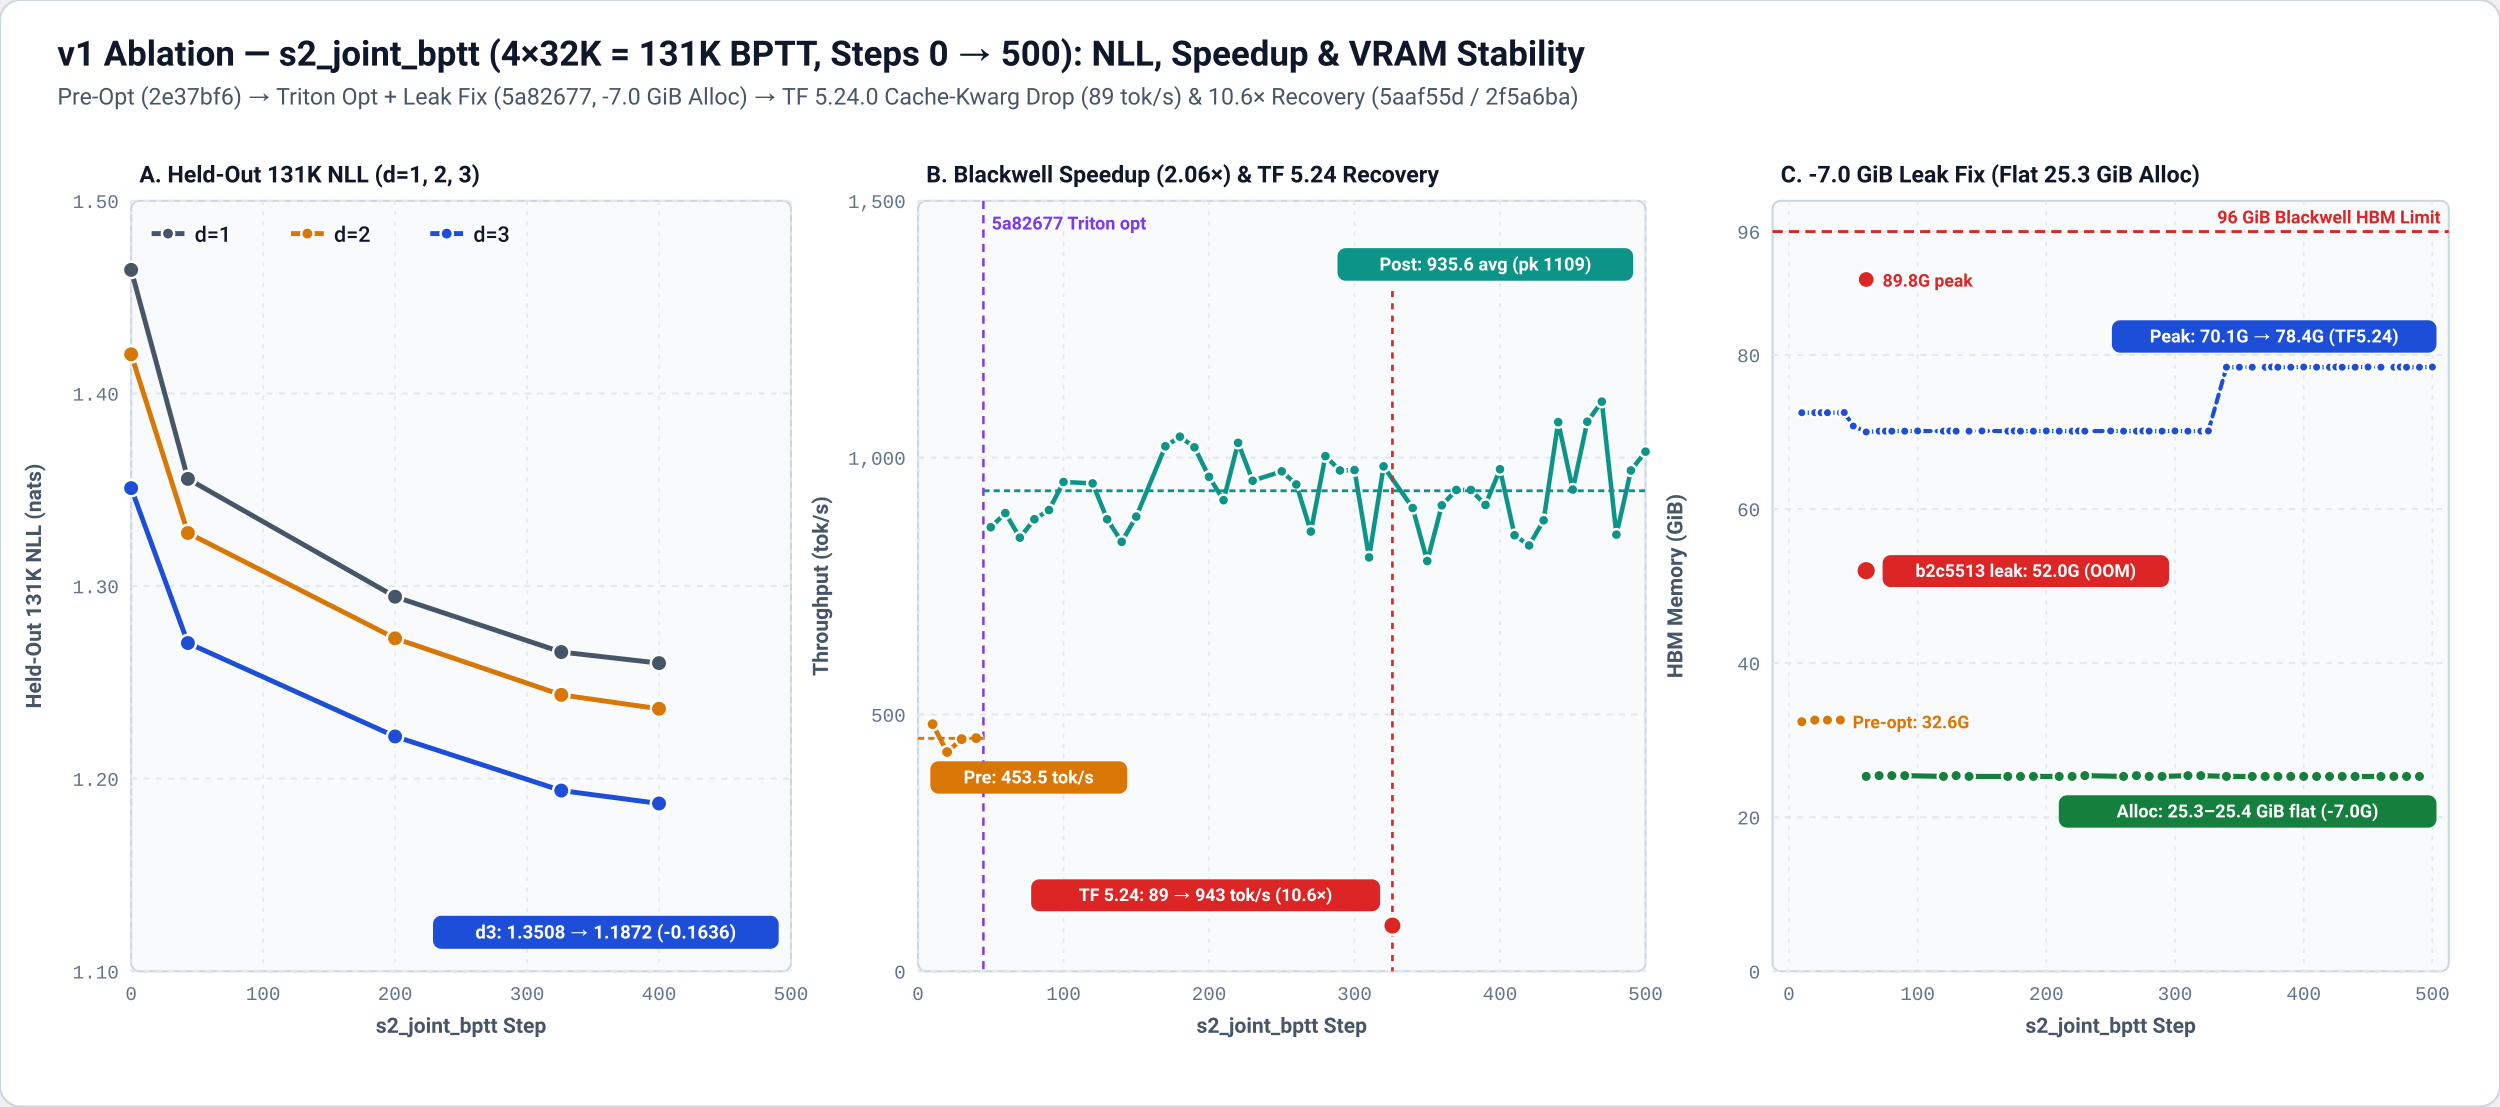
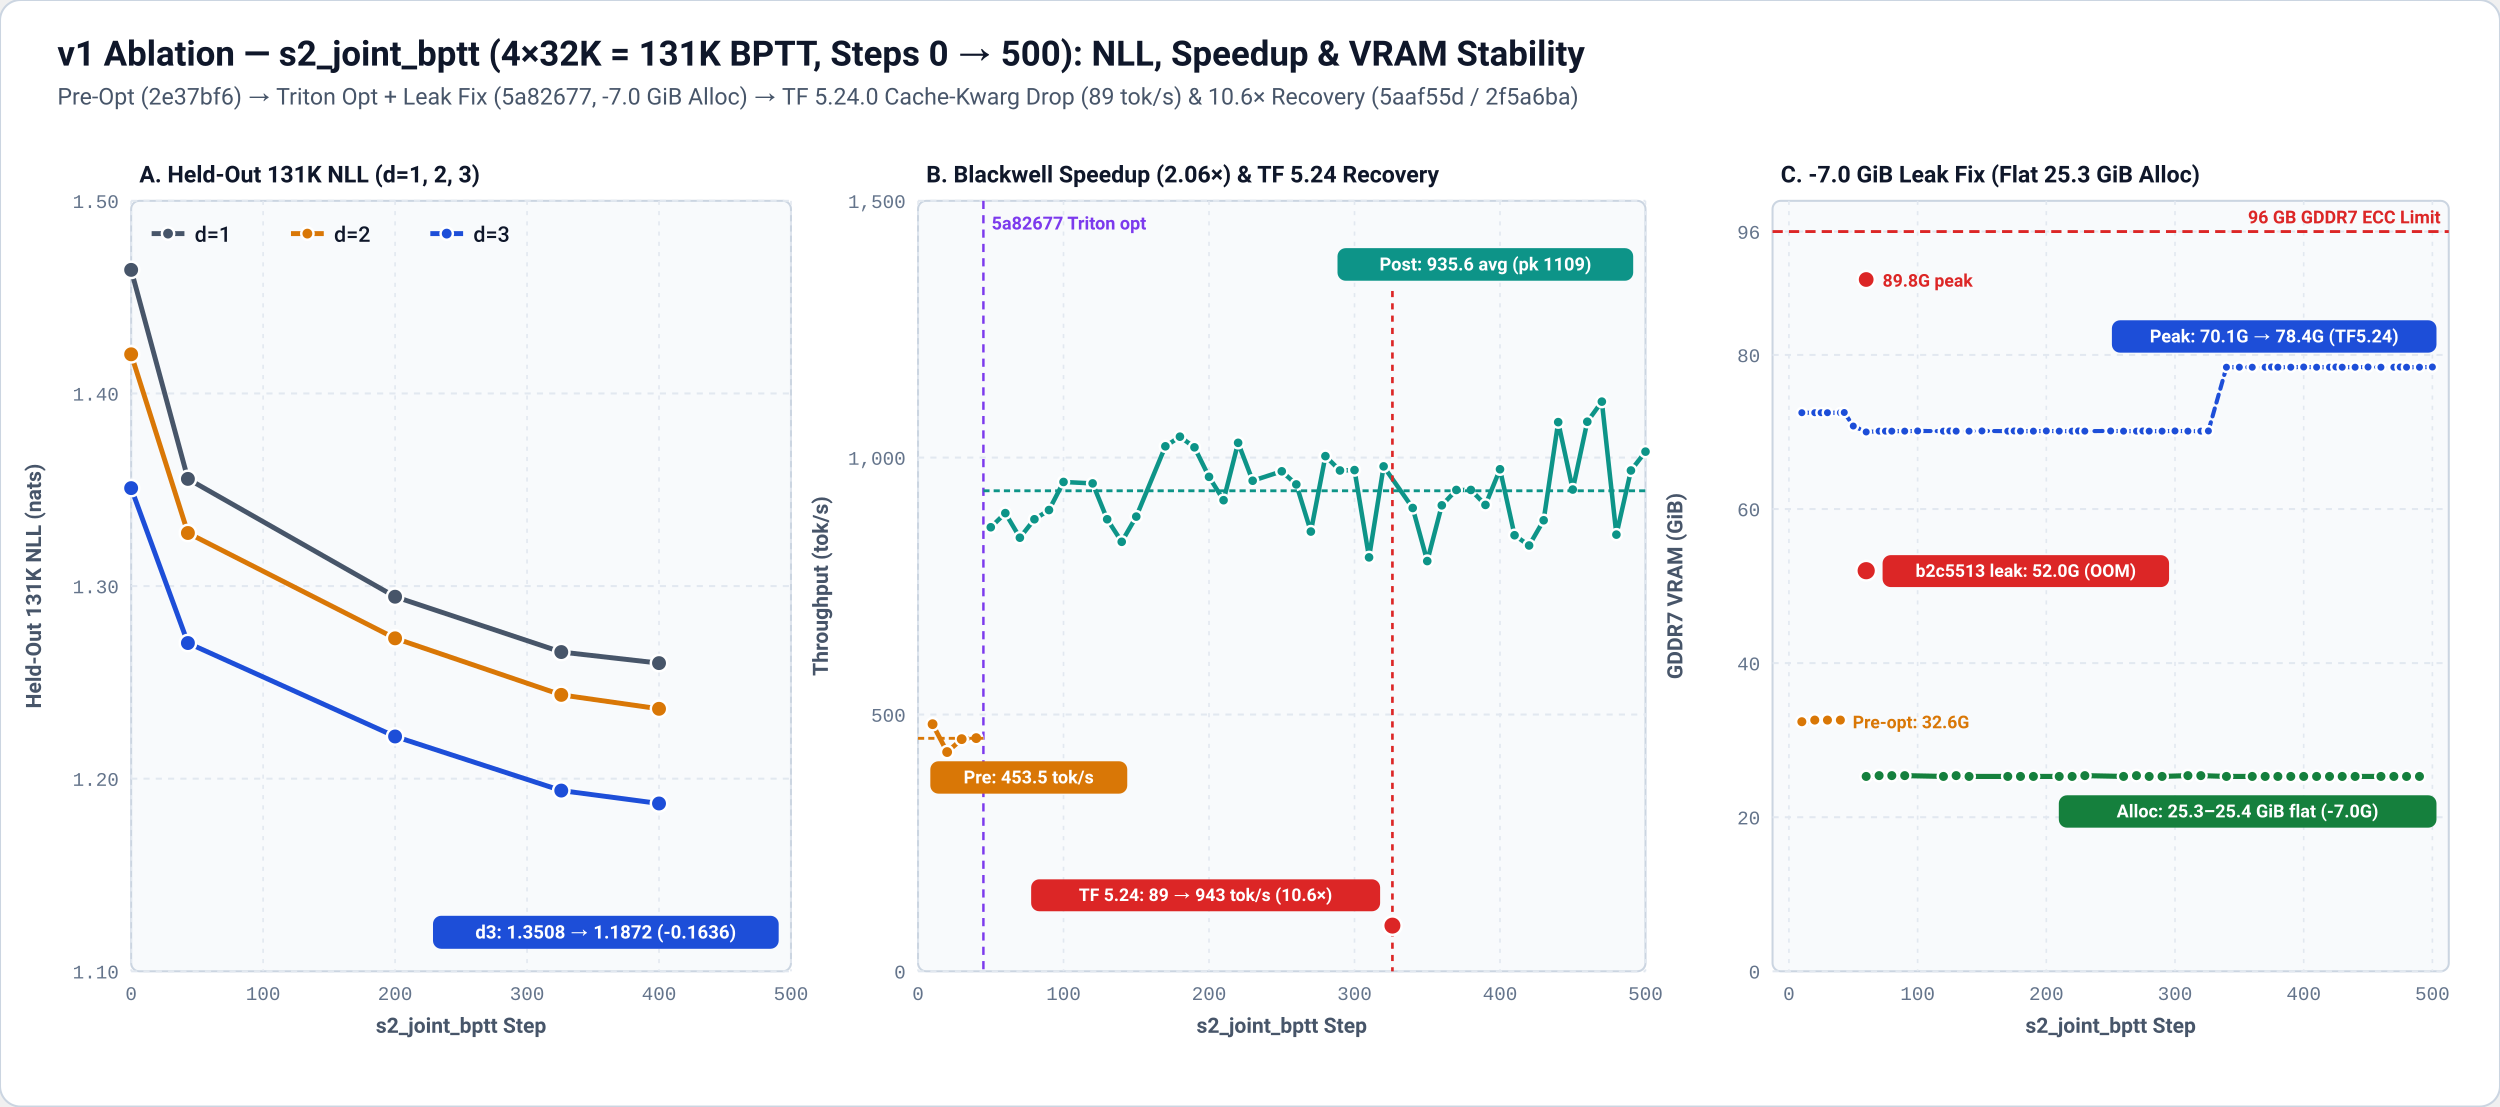
<svg xmlns="http://www.w3.org/2000/svg" width="1220" height="540" viewBox="0 0 1220 540" role="img" aria-label="v1 Ablation — s2_joint_bptt (4×32K = 131K BPTT, Steps 0 → 500): NLL, Speedup &amp; VRAM Stability">
  <defs>
    <style type="text/css">
text { font-family: -apple-system, BlinkMacSystemFont, 'Segoe UI', Roboto, Helvetica, Arial, sans-serif; }
.mono { font-family: 'SFMono-Regular', Menlo, Consolas, 'Liberation Mono', monospace; }
</style>
  </defs>
  <rect x="0" y="0" width="1220" height="540" rx="10" fill="#ffffff" stroke="#cbd5e1" stroke-width="1" />
  <text x="28" y="32" font-size="17" font-weight="700" fill="#0f172a">v1 Ablation — s2_joint_bptt (4×32K = 131K BPTT, Steps 0 → 500): NLL, Speedup &amp; VRAM Stability</text>
  <text x="28" y="51" font-size="11.3" fill="#475569">Pre-Opt (2e37bf6) → Triton Opt + Leak Fix (5a82677, -7.0 GiB Alloc) → TF 5.24.0 Cache-Kwarg Drop (89 tok/s) &amp; 10.6× Recovery (5aaf55d / 2f5a6ba)</text>
  <rect x="64.0" y="98.0" width="322.0" height="376.0" rx="4.0" fill="#f8fafc" stroke="#cbd5e1" stroke-width="1.0" />
  <text x="68.0" y="89.0" font-size="11.3" font-weight="700" fill="#0f172a" text-anchor="start">A. Held-Out 131K NLL (d=1, 2, 3)</text>
  <line x1="64.0" y1="474.0" x2="386.0" y2="474.0" stroke="#e2e8f0" stroke-width="1.0" stroke-dasharray="3,3" />
  <text x="58.0" y="477.5" font-size="9.4" font-weight="400" fill="#64748b" text-anchor="end" class="mono">1.10</text>
  <line x1="64.0" y1="380.0" x2="386.0" y2="380.0" stroke="#e2e8f0" stroke-width="1.0" stroke-dasharray="3,3" />
  <text x="58.0" y="383.5" font-size="9.4" font-weight="400" fill="#64748b" text-anchor="end" class="mono">1.20</text>
  <line x1="64.0" y1="286.0" x2="386.0" y2="286.0" stroke="#e2e8f0" stroke-width="1.0" stroke-dasharray="3,3" />
  <text x="58.0" y="289.5" font-size="9.4" font-weight="400" fill="#64748b" text-anchor="end" class="mono">1.30</text>
  <line x1="64.0" y1="192.0" x2="386.0" y2="192.0" stroke="#e2e8f0" stroke-width="1.0" stroke-dasharray="3,3" />
  <text x="58.0" y="195.5" font-size="9.4" font-weight="400" fill="#64748b" text-anchor="end" class="mono">1.40</text>
  <line x1="64.0" y1="98.0" x2="386.0" y2="98.0" stroke="#e2e8f0" stroke-width="1.0" stroke-dasharray="3,3" />
  <text x="58.0" y="101.5" font-size="9.4" font-weight="400" fill="#64748b" text-anchor="end" class="mono">1.50</text>
  <line x1="64.0" y1="98.0" x2="64.0" y2="474.0" stroke="#e2e8f0" stroke-width="0.8" stroke-dasharray="2,3" />
  <text x="64.0" y="488.0" font-size="9.4" font-weight="400" fill="#64748b" text-anchor="middle" class="mono">0</text>
  <line x1="128.4" y1="98.0" x2="128.4" y2="474.0" stroke="#e2e8f0" stroke-width="0.8" stroke-dasharray="2,3" />
  <text x="128.4" y="488.0" font-size="9.4" font-weight="400" fill="#64748b" text-anchor="middle" class="mono">100</text>
  <line x1="192.8" y1="98.0" x2="192.8" y2="474.0" stroke="#e2e8f0" stroke-width="0.8" stroke-dasharray="2,3" />
  <text x="192.8" y="488.0" font-size="9.4" font-weight="400" fill="#64748b" text-anchor="middle" class="mono">200</text>
  <line x1="257.2" y1="98.0" x2="257.2" y2="474.0" stroke="#e2e8f0" stroke-width="0.8" stroke-dasharray="2,3" />
  <text x="257.2" y="488.0" font-size="9.4" font-weight="400" fill="#64748b" text-anchor="middle" class="mono">300</text>
  <line x1="321.6" y1="98.0" x2="321.6" y2="474.0" stroke="#e2e8f0" stroke-width="0.8" stroke-dasharray="2,3" />
  <text x="321.6" y="488.0" font-size="9.4" font-weight="400" fill="#64748b" text-anchor="middle" class="mono">400</text>
  <line x1="386.0" y1="98.0" x2="386.0" y2="474.0" stroke="#e2e8f0" stroke-width="0.8" stroke-dasharray="2,3" />
  <text x="386.0" y="488.0" font-size="9.4" font-weight="400" fill="#64748b" text-anchor="middle" class="mono">500</text>
  <text x="225.0" y="504.0" font-size="10.3" font-weight="600" fill="#475569" text-anchor="middle">s2_joint_bptt Step</text>
  <text x="20.0" y="286.0" font-size="10.3" font-weight="600" fill="#475569" text-anchor="middle" transform="rotate(-90.0 20.0 286.0)">Held-Out 131K NLL (nats)</text>
  <line x1="74.0" y1="114.0" x2="90.0" y2="114.0" stroke="#475569" stroke-width="2.4" />
  <circle cx="82.0" cy="114.0" r="3.0" fill="#475569" stroke="#ffffff" stroke-width="1.2" />
  <text x="95.0" y="118.0" font-size="10.5" font-weight="500" fill="#0f172a" text-anchor="start">d=1</text>
  <line x1="142.0" y1="114.0" x2="158.0" y2="114.0" stroke="#d97706" stroke-width="2.4" />
  <circle cx="150.0" cy="114.0" r="3.0" fill="#d97706" stroke="#ffffff" stroke-width="1.2" />
  <text x="163.0" y="118.0" font-size="10.5" font-weight="500" fill="#0f172a" text-anchor="start">d=2</text>
  <line x1="210.0" y1="114.0" x2="226.0" y2="114.0" stroke="#1d4ed8" stroke-width="2.4" />
  <circle cx="218.0" cy="114.0" r="3.0" fill="#1d4ed8" stroke="#ffffff" stroke-width="1.2" />
  <text x="231.0" y="118.0" font-size="10.5" font-weight="500" fill="#0f172a" text-anchor="start">d=3</text>
  <polyline fill="none" stroke="#475569" stroke-width="2.4" stroke-linejoin="round" stroke-linecap="round" points="64.0,131.7 91.7,233.7 192.8,291.2 273.9,318.2 321.6,323.6" />
  <circle cx="64.0" cy="131.7" r="4.0" fill="#475569" stroke="#ffffff" stroke-width="1.2" />
  <circle cx="91.7" cy="233.7" r="4.0" fill="#475569" stroke="#ffffff" stroke-width="1.2" />
  <circle cx="192.8" cy="291.2" r="4.0" fill="#475569" stroke="#ffffff" stroke-width="1.2" />
  <circle cx="273.9" cy="318.2" r="4.0" fill="#475569" stroke="#ffffff" stroke-width="1.2" />
  <circle cx="321.6" cy="323.6" r="4.0" fill="#475569" stroke="#ffffff" stroke-width="1.2" />
  <polyline fill="none" stroke="#d97706" stroke-width="2.4" stroke-linejoin="round" stroke-linecap="round" points="64.0,172.9 91.7,260.1 192.8,311.5 273.9,339.1 321.6,345.9" />
  <circle cx="64.0" cy="172.9" r="4.0" fill="#d97706" stroke="#ffffff" stroke-width="1.2" />
  <circle cx="91.7" cy="260.1" r="4.0" fill="#d97706" stroke="#ffffff" stroke-width="1.2" />
  <circle cx="192.8" cy="311.5" r="4.0" fill="#d97706" stroke="#ffffff" stroke-width="1.2" />
  <circle cx="273.9" cy="339.1" r="4.0" fill="#d97706" stroke="#ffffff" stroke-width="1.2" />
  <circle cx="321.6" cy="345.9" r="4.0" fill="#d97706" stroke="#ffffff" stroke-width="1.2" />
  <polyline fill="none" stroke="#1d4ed8" stroke-width="2.4" stroke-linejoin="round" stroke-linecap="round" points="64.0,238.2 91.7,313.8 192.8,359.4 273.9,385.8 321.6,392.1" />
  <circle cx="64.0" cy="238.2" r="4.0" fill="#1d4ed8" stroke="#ffffff" stroke-width="1.2" />
  <circle cx="91.7" cy="313.8" r="4.0" fill="#1d4ed8" stroke="#ffffff" stroke-width="1.2" />
  <circle cx="192.8" cy="359.4" r="4.0" fill="#1d4ed8" stroke="#ffffff" stroke-width="1.2" />
  <circle cx="273.9" cy="385.8" r="4.0" fill="#1d4ed8" stroke="#ffffff" stroke-width="1.2" />
  <circle cx="321.6" cy="392.1" r="4.0" fill="#1d4ed8" stroke="#ffffff" stroke-width="1.2" />
  <rect x="211.3" y="446.9" width="168.7" height="16.1" rx="4.0" fill="#1d4ed8" stroke="none" stroke-width="1.0" />
  <text x="295.6" y="458.0" font-size="9.1" font-weight="600" fill="#ffffff" text-anchor="middle">d3: 1.3508 → 1.1872 (-0.1636)</text>
  <rect x="448.0" y="98.0" width="355.0" height="376.0" rx="4.0" fill="#f8fafc" stroke="#cbd5e1" stroke-width="1.0" />
  <text x="452.0" y="89.0" font-size="11.3" font-weight="700" fill="#0f172a" text-anchor="start">B. Blackwell Speedup (2.06×) &amp; TF 5.24 Recovery</text>
  <line x1="448.0" y1="474.0" x2="803.0" y2="474.0" stroke="#e2e8f0" stroke-width="1.0" stroke-dasharray="3,3" />
  <text x="442.0" y="477.5" font-size="9.4" font-weight="400" fill="#64748b" text-anchor="end" class="mono">0</text>
  <line x1="448.0" y1="348.7" x2="803.0" y2="348.7" stroke="#e2e8f0" stroke-width="1.0" stroke-dasharray="3,3" />
  <text x="442.0" y="352.2" font-size="9.4" font-weight="400" fill="#64748b" text-anchor="end" class="mono">500</text>
  <line x1="448.0" y1="223.3" x2="803.0" y2="223.3" stroke="#e2e8f0" stroke-width="1.0" stroke-dasharray="3,3" />
  <text x="442.0" y="226.8" font-size="9.4" font-weight="400" fill="#64748b" text-anchor="end" class="mono">1,000</text>
  <line x1="448.0" y1="98.0" x2="803.0" y2="98.0" stroke="#e2e8f0" stroke-width="1.0" stroke-dasharray="3,3" />
  <text x="442.0" y="101.5" font-size="9.4" font-weight="400" fill="#64748b" text-anchor="end" class="mono">1,500</text>
  <line x1="448.0" y1="98.0" x2="448.0" y2="474.0" stroke="#e2e8f0" stroke-width="0.8" stroke-dasharray="2,3" />
  <text x="448.0" y="488.0" font-size="9.4" font-weight="400" fill="#64748b" text-anchor="middle" class="mono">0</text>
  <line x1="519.0" y1="98.0" x2="519.0" y2="474.0" stroke="#e2e8f0" stroke-width="0.8" stroke-dasharray="2,3" />
  <text x="519.0" y="488.0" font-size="9.4" font-weight="400" fill="#64748b" text-anchor="middle" class="mono">100</text>
  <line x1="590.0" y1="98.0" x2="590.0" y2="474.0" stroke="#e2e8f0" stroke-width="0.8" stroke-dasharray="2,3" />
  <text x="590.0" y="488.0" font-size="9.4" font-weight="400" fill="#64748b" text-anchor="middle" class="mono">200</text>
  <line x1="661.0" y1="98.0" x2="661.0" y2="474.0" stroke="#e2e8f0" stroke-width="0.8" stroke-dasharray="2,3" />
  <text x="661.0" y="488.0" font-size="9.4" font-weight="400" fill="#64748b" text-anchor="middle" class="mono">300</text>
  <line x1="732.0" y1="98.0" x2="732.0" y2="474.0" stroke="#e2e8f0" stroke-width="0.8" stroke-dasharray="2,3" />
  <text x="732.0" y="488.0" font-size="9.4" font-weight="400" fill="#64748b" text-anchor="middle" class="mono">400</text>
  <line x1="803.0" y1="98.0" x2="803.0" y2="474.0" stroke="#e2e8f0" stroke-width="0.8" stroke-dasharray="2,3" />
  <text x="803.0" y="488.0" font-size="9.4" font-weight="400" fill="#64748b" text-anchor="middle" class="mono">500</text>
  <text x="625.5" y="504.0" font-size="10.3" font-weight="600" fill="#475569" text-anchor="middle">s2_joint_bptt Step</text>
  <text x="404.0" y="286.0" font-size="10.3" font-weight="600" fill="#475569" text-anchor="middle" transform="rotate(-90.0 404.0 286.0)">Throughput (tok/s)</text>
  <line x1="479.9" y1="98.0" x2="479.9" y2="474.0" stroke="#7c3aed" stroke-width="1.2" stroke-dasharray="4,3" />
  <text x="483.9" y="112.0" font-size="8.8" font-weight="600" fill="#7c3aed" text-anchor="start">5a82677 Triton opt</text>
  <polyline fill="none" stroke="#d97706" stroke-width="2.3" stroke-linejoin="round" stroke-linecap="round" points="455.1,353.4 462.2,367.0 469.3,360.7 476.4,360.2" />
  <circle cx="455.1" cy="353.4" r="3.0" fill="#d97706" stroke="#ffffff" stroke-width="1.2" />
  <circle cx="462.2" cy="367.0" r="3.0" fill="#d97706" stroke="#ffffff" stroke-width="1.2" />
  <circle cx="469.3" cy="360.7" r="3.0" fill="#d97706" stroke="#ffffff" stroke-width="1.2" />
  <circle cx="476.4" cy="360.2" r="3.0" fill="#d97706" stroke="#ffffff" stroke-width="1.2" />
  <polyline fill="none" stroke="#0d9488" stroke-width="2.2" stroke-linejoin="round" stroke-linecap="round" points="483.5,257.3 490.6,250.4 497.7,262.4 504.8,253.4 511.9,248.9 519.0,235.2 533.2,235.9 540.3,253.4 547.4,264.4 554.5,252.1 568.7,217.8 575.8,213.1 582.9,218.3 590.0,232.7 597.1,244.1 604.2,216.1 611.3,234.6 625.5,230.0 632.6,236.4 639.7,259.4 646.8,222.6 653.9,229.6 661.0,229.4 668.1,272.0 675.2,227.6 689.4,247.9 696.5,273.8 703.6,246.6 710.7,239.1 717.8,239.1 724.9,246.4 732.0,229.0 739.1,261.2 746.2,266.2 753.3,253.9 760.4,206.0 767.5,238.9 774.6,205.8 781.7,196.0 788.8,260.9 795.9,229.6 803.0,220.4" />
  <circle cx="483.5" cy="257.3" r="2.7" fill="#0d9488" stroke="#ffffff" stroke-width="1.2" />
  <circle cx="490.6" cy="250.4" r="2.7" fill="#0d9488" stroke="#ffffff" stroke-width="1.2" />
  <circle cx="497.7" cy="262.4" r="2.7" fill="#0d9488" stroke="#ffffff" stroke-width="1.2" />
  <circle cx="504.8" cy="253.4" r="2.7" fill="#0d9488" stroke="#ffffff" stroke-width="1.2" />
  <circle cx="511.9" cy="248.9" r="2.7" fill="#0d9488" stroke="#ffffff" stroke-width="1.2" />
  <circle cx="519.0" cy="235.2" r="2.7" fill="#0d9488" stroke="#ffffff" stroke-width="1.2" />
  <circle cx="533.2" cy="235.9" r="2.7" fill="#0d9488" stroke="#ffffff" stroke-width="1.2" />
  <circle cx="540.3" cy="253.4" r="2.7" fill="#0d9488" stroke="#ffffff" stroke-width="1.2" />
  <circle cx="547.4" cy="264.4" r="2.7" fill="#0d9488" stroke="#ffffff" stroke-width="1.2" />
  <circle cx="554.5" cy="252.1" r="2.7" fill="#0d9488" stroke="#ffffff" stroke-width="1.2" />
  <circle cx="568.7" cy="217.8" r="2.7" fill="#0d9488" stroke="#ffffff" stroke-width="1.2" />
  <circle cx="575.8" cy="213.1" r="2.7" fill="#0d9488" stroke="#ffffff" stroke-width="1.2" />
  <circle cx="582.9" cy="218.3" r="2.7" fill="#0d9488" stroke="#ffffff" stroke-width="1.2" />
  <circle cx="590.0" cy="232.7" r="2.7" fill="#0d9488" stroke="#ffffff" stroke-width="1.2" />
  <circle cx="597.1" cy="244.1" r="2.7" fill="#0d9488" stroke="#ffffff" stroke-width="1.2" />
  <circle cx="604.2" cy="216.1" r="2.7" fill="#0d9488" stroke="#ffffff" stroke-width="1.2" />
  <circle cx="611.3" cy="234.6" r="2.7" fill="#0d9488" stroke="#ffffff" stroke-width="1.2" />
  <circle cx="625.5" cy="230.0" r="2.7" fill="#0d9488" stroke="#ffffff" stroke-width="1.2" />
  <circle cx="632.6" cy="236.4" r="2.7" fill="#0d9488" stroke="#ffffff" stroke-width="1.2" />
  <circle cx="639.7" cy="259.4" r="2.7" fill="#0d9488" stroke="#ffffff" stroke-width="1.2" />
  <circle cx="646.8" cy="222.6" r="2.7" fill="#0d9488" stroke="#ffffff" stroke-width="1.2" />
  <circle cx="653.9" cy="229.6" r="2.7" fill="#0d9488" stroke="#ffffff" stroke-width="1.2" />
  <circle cx="661.0" cy="229.4" r="2.7" fill="#0d9488" stroke="#ffffff" stroke-width="1.2" />
  <circle cx="668.1" cy="272.0" r="2.7" fill="#0d9488" stroke="#ffffff" stroke-width="1.2" />
  <circle cx="675.2" cy="227.6" r="2.7" fill="#0d9488" stroke="#ffffff" stroke-width="1.2" />
  <circle cx="689.4" cy="247.9" r="2.7" fill="#0d9488" stroke="#ffffff" stroke-width="1.2" />
  <circle cx="696.5" cy="273.8" r="2.7" fill="#0d9488" stroke="#ffffff" stroke-width="1.2" />
  <circle cx="703.6" cy="246.6" r="2.7" fill="#0d9488" stroke="#ffffff" stroke-width="1.2" />
  <circle cx="710.7" cy="239.1" r="2.7" fill="#0d9488" stroke="#ffffff" stroke-width="1.2" />
  <circle cx="717.8" cy="239.1" r="2.7" fill="#0d9488" stroke="#ffffff" stroke-width="1.2" />
  <circle cx="724.9" cy="246.4" r="2.7" fill="#0d9488" stroke="#ffffff" stroke-width="1.2" />
  <circle cx="732.0" cy="229.0" r="2.7" fill="#0d9488" stroke="#ffffff" stroke-width="1.2" />
  <circle cx="739.1" cy="261.2" r="2.7" fill="#0d9488" stroke="#ffffff" stroke-width="1.2" />
  <circle cx="746.2" cy="266.2" r="2.7" fill="#0d9488" stroke="#ffffff" stroke-width="1.2" />
  <circle cx="753.3" cy="253.9" r="2.7" fill="#0d9488" stroke="#ffffff" stroke-width="1.2" />
  <circle cx="760.4" cy="206.0" r="2.7" fill="#0d9488" stroke="#ffffff" stroke-width="1.2" />
  <circle cx="767.5" cy="238.9" r="2.7" fill="#0d9488" stroke="#ffffff" stroke-width="1.2" />
  <circle cx="774.6" cy="205.8" r="2.7" fill="#0d9488" stroke="#ffffff" stroke-width="1.2" />
  <circle cx="781.7" cy="196.0" r="2.7" fill="#0d9488" stroke="#ffffff" stroke-width="1.2" />
  <circle cx="788.8" cy="260.9" r="2.7" fill="#0d9488" stroke="#ffffff" stroke-width="1.2" />
  <circle cx="795.9" cy="229.6" r="2.7" fill="#0d9488" stroke="#ffffff" stroke-width="1.2" />
  <circle cx="803.0" cy="220.4" r="2.7" fill="#0d9488" stroke="#ffffff" stroke-width="1.2" />
  <line x1="679.5" y1="142.0" x2="679.5" y2="474.0" stroke="#dc2626" stroke-width="1.3" stroke-dasharray="3,3" />
  <circle cx="679.5" cy="451.7" r="4.5" fill="#dc2626" stroke="#ffffff" stroke-width="1.2" />
  <rect x="503.2" y="429.1" width="170.3" height="15.6" rx="4.0" fill="#dc2626" stroke="none" stroke-width="1.0" />
  <text x="588.3" y="439.7" font-size="8.6" font-weight="600" fill="#ffffff" text-anchor="middle">TF 5.24: 89 → 943 tok/s (10.6×)</text>
  <line x1="448.0" y1="360.3" x2="479.9" y2="360.3" stroke="#d97706" stroke-width="1.4" stroke-dasharray="3,2" />
  <rect x="454.0" y="371.5" width="96.1" height="15.8" rx="4.0" fill="#d97706" stroke="none" stroke-width="1.0" />
  <text x="502.0" y="382.3" font-size="8.8" font-weight="600" fill="#ffffff" text-anchor="middle">Pre: 453.5 tok/s</text>
  <line x1="479.9" y1="239.5" x2="803.0" y2="239.5" stroke="#0d9488" stroke-width="1.4" stroke-dasharray="3,2" />
  <rect x="652.7" y="121.1" width="144.3" height="15.9" rx="4.0" fill="#0d9488" stroke="none" stroke-width="1.0" />
  <text x="724.9" y="132.0" font-size="8.9" font-weight="600" fill="#ffffff" text-anchor="middle">Post: 935.6 avg (pk 1109)</text>
  <rect x="865.0" y="98.0" width="330.0" height="376.0" rx="4.0" fill="#f8fafc" stroke="#cbd5e1" stroke-width="1.0" />
  <text x="869.0" y="89.0" font-size="11.3" font-weight="700" fill="#0f172a" text-anchor="start">C. -7.0 GiB Leak Fix (Flat 25.3 GiB Alloc)</text>
  <line x1="865.0" y1="474.0" x2="1195.0" y2="474.0" stroke="#e2e8f0" stroke-width="1.0" stroke-dasharray="3,3" />
  <text x="859.0" y="477.5" font-size="9.4" font-weight="400" fill="#64748b" text-anchor="end" class="mono">0</text>
  <line x1="865.0" y1="398.8" x2="1195.0" y2="398.8" stroke="#e2e8f0" stroke-width="1.0" stroke-dasharray="3,3" />
  <text x="859.0" y="402.3" font-size="9.4" font-weight="400" fill="#64748b" text-anchor="end" class="mono">20</text>
  <line x1="865.0" y1="323.6" x2="1195.0" y2="323.6" stroke="#e2e8f0" stroke-width="1.0" stroke-dasharray="3,3" />
  <text x="859.0" y="327.1" font-size="9.4" font-weight="400" fill="#64748b" text-anchor="end" class="mono">40</text>
  <line x1="865.0" y1="248.4" x2="1195.0" y2="248.4" stroke="#e2e8f0" stroke-width="1.0" stroke-dasharray="3,3" />
  <text x="859.0" y="251.9" font-size="9.4" font-weight="400" fill="#64748b" text-anchor="end" class="mono">60</text>
  <line x1="865.0" y1="173.2" x2="1195.0" y2="173.2" stroke="#e2e8f0" stroke-width="1.0" stroke-dasharray="3,3" />
  <text x="859.0" y="176.7" font-size="9.4" font-weight="400" fill="#64748b" text-anchor="end" class="mono">80</text>
  <line x1="865.0" y1="113.0" x2="1195.0" y2="113.0" stroke="#e2e8f0" stroke-width="1.0" stroke-dasharray="3,3" />
  <text x="859.0" y="116.5" font-size="9.4" font-weight="400" fill="#64748b" text-anchor="end" class="mono">96</text>
  <line x1="873.0" y1="98.0" x2="873.0" y2="474.0" stroke="#e2e8f0" stroke-width="0.8" stroke-dasharray="2,3" />
  <text x="873.0" y="488.0" font-size="9.4" font-weight="400" fill="#64748b" text-anchor="middle" class="mono">0</text>
  <line x1="935.8" y1="98.0" x2="935.8" y2="474.0" stroke="#e2e8f0" stroke-width="0.8" stroke-dasharray="2,3" />
  <text x="935.8" y="488.0" font-size="9.4" font-weight="400" fill="#64748b" text-anchor="middle" class="mono">100</text>
  <line x1="998.6" y1="98.0" x2="998.6" y2="474.0" stroke="#e2e8f0" stroke-width="0.8" stroke-dasharray="2,3" />
  <text x="998.6" y="488.0" font-size="9.4" font-weight="400" fill="#64748b" text-anchor="middle" class="mono">200</text>
  <line x1="1061.4" y1="98.0" x2="1061.4" y2="474.0" stroke="#e2e8f0" stroke-width="0.8" stroke-dasharray="2,3" />
  <text x="1061.4" y="488.0" font-size="9.4" font-weight="400" fill="#64748b" text-anchor="middle" class="mono">300</text>
  <line x1="1124.2" y1="98.0" x2="1124.2" y2="474.0" stroke="#e2e8f0" stroke-width="0.8" stroke-dasharray="2,3" />
  <text x="1124.2" y="488.0" font-size="9.4" font-weight="400" fill="#64748b" text-anchor="middle" class="mono">400</text>
  <line x1="1187.0" y1="98.0" x2="1187.0" y2="474.0" stroke="#e2e8f0" stroke-width="0.8" stroke-dasharray="2,3" />
  <text x="1187.0" y="488.0" font-size="9.4" font-weight="400" fill="#64748b" text-anchor="middle" class="mono">500</text>
  <text x="1030.0" y="504.0" font-size="10.3" font-weight="600" fill="#475569" text-anchor="middle">s2_joint_bptt Step</text>
-   <text x="821.0" y="286.0" font-size="10.3" font-weight="600" fill="#475569" text-anchor="middle" transform="rotate(-90.0 821.0 286.0)">HBM Memory (GiB)</text>
+   <text x="821.0" y="286.0" font-size="10.3" font-weight="600" fill="#475569" text-anchor="middle" transform="rotate(-90.0 821.0 286.0)">GDDR7 VRAM (GiB)</text>
  <line x1="865.0" y1="113.0" x2="1195.0" y2="113.0" stroke="#dc2626" stroke-width="1.4" stroke-dasharray="5,3" />
-   <text x="1191.0" y="109.0" font-size="8.7" font-weight="600" fill="#dc2626" text-anchor="end">96 GiB Blackwell HBM Limit</text>
+   <text x="1191.0" y="109.0" font-size="8.7" font-weight="600" fill="#dc2626" text-anchor="end">96 GB GDDR7 ECC Limit</text>
  <polyline fill="none" stroke="#1d4ed8" stroke-width="2.0" stroke-linejoin="round" stroke-linecap="round" stroke-dasharray="4,3" points="879.3,201.4 885.6,201.4 888.7,201.4 891.8,201.4 898.1,201.4 900.0,201.3 904.4,207.9 910.7,210.8 917.0,210.4 920.1,210.4 923.2,210.4 929.5,210.4 935.8,210.3 948.4,210.4 951.5,210.3 954.6,210.4 960.9,210.4 967.2,210.3 979.8,210.4 982.9,210.3 986.0,210.4 992.3,210.4 998.6,210.3 1004.9,210.4 1011.2,210.4 1014.3,210.3 1017.4,210.4 1030.0,210.3 1036.3,210.4 1042.6,210.4 1045.7,210.3 1048.8,210.4 1055.1,210.4 1061.4,210.3 1067.7,210.4 1074.0,210.4 1077.1,210.3 1077.7,210.3 1086.5,179.2 1092.8,179.2 1099.1,179.2 1105.4,179.2 1108.5,179.1 1111.6,179.2 1117.9,179.2 1124.2,179.1 1130.5,179.2 1136.8,179.2 1139.9,179.1 1143.0,179.2 1149.3,179.2 1155.6,179.1 1161.9,179.2 1168.2,179.2 1171.3,179.1 1174.4,179.2 1180.7,179.2 1187.0,179.1" />
  <circle cx="879.3" cy="201.4" r="2.3" fill="#1d4ed8" stroke="#ffffff" stroke-width="1.2" />
  <circle cx="885.6" cy="201.4" r="2.3" fill="#1d4ed8" stroke="#ffffff" stroke-width="1.2" />
  <circle cx="888.7" cy="201.4" r="2.3" fill="#1d4ed8" stroke="#ffffff" stroke-width="1.2" />
  <circle cx="891.8" cy="201.4" r="2.3" fill="#1d4ed8" stroke="#ffffff" stroke-width="1.2" />
  <circle cx="898.1" cy="201.4" r="2.3" fill="#1d4ed8" stroke="#ffffff" stroke-width="1.2" />
  <circle cx="900.0" cy="201.3" r="2.3" fill="#1d4ed8" stroke="#ffffff" stroke-width="1.2" />
  <circle cx="904.4" cy="207.9" r="2.3" fill="#1d4ed8" stroke="#ffffff" stroke-width="1.2" />
  <circle cx="910.7" cy="210.8" r="2.3" fill="#1d4ed8" stroke="#ffffff" stroke-width="1.2" />
  <circle cx="917.0" cy="210.4" r="2.3" fill="#1d4ed8" stroke="#ffffff" stroke-width="1.2" />
  <circle cx="920.1" cy="210.4" r="2.3" fill="#1d4ed8" stroke="#ffffff" stroke-width="1.2" />
  <circle cx="923.2" cy="210.4" r="2.3" fill="#1d4ed8" stroke="#ffffff" stroke-width="1.2" />
  <circle cx="929.5" cy="210.4" r="2.3" fill="#1d4ed8" stroke="#ffffff" stroke-width="1.2" />
  <circle cx="935.8" cy="210.3" r="2.3" fill="#1d4ed8" stroke="#ffffff" stroke-width="1.2" />
  <circle cx="948.4" cy="210.4" r="2.3" fill="#1d4ed8" stroke="#ffffff" stroke-width="1.2" />
  <circle cx="951.5" cy="210.3" r="2.3" fill="#1d4ed8" stroke="#ffffff" stroke-width="1.2" />
  <circle cx="954.6" cy="210.4" r="2.3" fill="#1d4ed8" stroke="#ffffff" stroke-width="1.2" />
  <circle cx="960.9" cy="210.4" r="2.3" fill="#1d4ed8" stroke="#ffffff" stroke-width="1.2" />
  <circle cx="967.2" cy="210.3" r="2.3" fill="#1d4ed8" stroke="#ffffff" stroke-width="1.2" />
  <circle cx="979.8" cy="210.4" r="2.3" fill="#1d4ed8" stroke="#ffffff" stroke-width="1.2" />
  <circle cx="982.9" cy="210.3" r="2.3" fill="#1d4ed8" stroke="#ffffff" stroke-width="1.2" />
  <circle cx="986.0" cy="210.4" r="2.3" fill="#1d4ed8" stroke="#ffffff" stroke-width="1.2" />
  <circle cx="992.3" cy="210.4" r="2.3" fill="#1d4ed8" stroke="#ffffff" stroke-width="1.2" />
  <circle cx="998.6" cy="210.3" r="2.3" fill="#1d4ed8" stroke="#ffffff" stroke-width="1.2" />
  <circle cx="1004.9" cy="210.4" r="2.3" fill="#1d4ed8" stroke="#ffffff" stroke-width="1.2" />
  <circle cx="1011.2" cy="210.4" r="2.3" fill="#1d4ed8" stroke="#ffffff" stroke-width="1.2" />
  <circle cx="1014.3" cy="210.3" r="2.3" fill="#1d4ed8" stroke="#ffffff" stroke-width="1.2" />
  <circle cx="1017.4" cy="210.4" r="2.3" fill="#1d4ed8" stroke="#ffffff" stroke-width="1.2" />
  <circle cx="1030.0" cy="210.3" r="2.3" fill="#1d4ed8" stroke="#ffffff" stroke-width="1.2" />
  <circle cx="1036.3" cy="210.4" r="2.3" fill="#1d4ed8" stroke="#ffffff" stroke-width="1.2" />
  <circle cx="1042.6" cy="210.4" r="2.3" fill="#1d4ed8" stroke="#ffffff" stroke-width="1.2" />
  <circle cx="1045.7" cy="210.3" r="2.3" fill="#1d4ed8" stroke="#ffffff" stroke-width="1.2" />
  <circle cx="1048.8" cy="210.4" r="2.3" fill="#1d4ed8" stroke="#ffffff" stroke-width="1.2" />
  <circle cx="1055.1" cy="210.4" r="2.3" fill="#1d4ed8" stroke="#ffffff" stroke-width="1.2" />
  <circle cx="1061.4" cy="210.3" r="2.3" fill="#1d4ed8" stroke="#ffffff" stroke-width="1.2" />
  <circle cx="1067.7" cy="210.4" r="2.3" fill="#1d4ed8" stroke="#ffffff" stroke-width="1.2" />
  <circle cx="1074.0" cy="210.4" r="2.3" fill="#1d4ed8" stroke="#ffffff" stroke-width="1.2" />
  <circle cx="1077.1" cy="210.3" r="2.3" fill="#1d4ed8" stroke="#ffffff" stroke-width="1.2" />
  <circle cx="1077.7" cy="210.3" r="2.3" fill="#1d4ed8" stroke="#ffffff" stroke-width="1.2" />
  <circle cx="1086.5" cy="179.2" r="2.3" fill="#1d4ed8" stroke="#ffffff" stroke-width="1.2" />
  <circle cx="1092.8" cy="179.2" r="2.3" fill="#1d4ed8" stroke="#ffffff" stroke-width="1.2" />
  <circle cx="1099.1" cy="179.2" r="2.3" fill="#1d4ed8" stroke="#ffffff" stroke-width="1.2" />
  <circle cx="1105.4" cy="179.2" r="2.3" fill="#1d4ed8" stroke="#ffffff" stroke-width="1.2" />
  <circle cx="1108.5" cy="179.1" r="2.3" fill="#1d4ed8" stroke="#ffffff" stroke-width="1.2" />
  <circle cx="1111.6" cy="179.2" r="2.3" fill="#1d4ed8" stroke="#ffffff" stroke-width="1.2" />
  <circle cx="1117.9" cy="179.2" r="2.3" fill="#1d4ed8" stroke="#ffffff" stroke-width="1.2" />
  <circle cx="1124.2" cy="179.1" r="2.3" fill="#1d4ed8" stroke="#ffffff" stroke-width="1.2" />
  <circle cx="1130.5" cy="179.2" r="2.3" fill="#1d4ed8" stroke="#ffffff" stroke-width="1.2" />
  <circle cx="1136.8" cy="179.2" r="2.3" fill="#1d4ed8" stroke="#ffffff" stroke-width="1.2" />
  <circle cx="1139.9" cy="179.1" r="2.3" fill="#1d4ed8" stroke="#ffffff" stroke-width="1.2" />
  <circle cx="1143.0" cy="179.2" r="2.3" fill="#1d4ed8" stroke="#ffffff" stroke-width="1.2" />
  <circle cx="1149.3" cy="179.2" r="2.3" fill="#1d4ed8" stroke="#ffffff" stroke-width="1.2" />
  <circle cx="1155.6" cy="179.1" r="2.3" fill="#1d4ed8" stroke="#ffffff" stroke-width="1.2" />
  <circle cx="1161.9" cy="179.2" r="2.3" fill="#1d4ed8" stroke="#ffffff" stroke-width="1.2" />
  <circle cx="1168.2" cy="179.2" r="2.3" fill="#1d4ed8" stroke="#ffffff" stroke-width="1.2" />
  <circle cx="1171.3" cy="179.1" r="2.3" fill="#1d4ed8" stroke="#ffffff" stroke-width="1.2" />
  <circle cx="1174.4" cy="179.2" r="2.3" fill="#1d4ed8" stroke="#ffffff" stroke-width="1.2" />
  <circle cx="1180.7" cy="179.2" r="2.3" fill="#1d4ed8" stroke="#ffffff" stroke-width="1.2" />
  <circle cx="1187.0" cy="179.1" r="2.3" fill="#1d4ed8" stroke="#ffffff" stroke-width="1.2" />
  <polyline fill="none" stroke="#d97706" stroke-width="2.4" stroke-linejoin="round" stroke-linecap="round" points="879.3,352.2 885.6,351.4 891.8,351.4 898.1,351.4" />
  <circle cx="879.3" cy="352.2" r="2.8" fill="#d97706" stroke="#ffffff" stroke-width="1.2" />
  <circle cx="885.6" cy="351.4" r="2.8" fill="#d97706" stroke="#ffffff" stroke-width="1.2" />
  <circle cx="891.8" cy="351.4" r="2.8" fill="#d97706" stroke="#ffffff" stroke-width="1.2" />
  <circle cx="898.1" cy="351.4" r="2.8" fill="#d97706" stroke="#ffffff" stroke-width="1.2" />
  <text x="904.1" y="355.4" font-size="8.6" font-weight="600" fill="#d97706" text-anchor="start">Pre-opt: 32.6G</text>
  <polyline fill="none" stroke="#15803d" stroke-width="2.5" stroke-linejoin="round" stroke-linecap="round" points="910.7,378.9 917.0,378.5 923.2,378.5 929.5,378.5 948.4,378.9 954.6,378.5 960.9,378.9 979.8,378.9 986.0,378.9 992.3,378.9 1004.9,378.9 1011.2,378.9 1017.4,378.5 1036.3,378.9 1042.6,378.5 1048.8,378.9 1055.1,378.9 1067.7,378.5 1074.0,378.5 1086.5,378.9 1099.1,378.9 1105.4,378.9 1111.6,378.9 1117.9,378.9 1124.2,378.9 1130.5,378.9 1136.8,378.9 1143.0,378.9 1149.3,378.9 1161.9,378.9 1168.2,378.9 1174.4,378.9 1180.7,378.9" />
  <circle cx="910.7" cy="378.9" r="2.8" fill="#15803d" stroke="#ffffff" stroke-width="1.2" />
  <circle cx="917.0" cy="378.5" r="2.8" fill="#15803d" stroke="#ffffff" stroke-width="1.2" />
  <circle cx="923.2" cy="378.5" r="2.8" fill="#15803d" stroke="#ffffff" stroke-width="1.2" />
  <circle cx="929.5" cy="378.5" r="2.8" fill="#15803d" stroke="#ffffff" stroke-width="1.2" />
  <circle cx="948.4" cy="378.9" r="2.8" fill="#15803d" stroke="#ffffff" stroke-width="1.2" />
  <circle cx="954.6" cy="378.5" r="2.8" fill="#15803d" stroke="#ffffff" stroke-width="1.2" />
  <circle cx="960.9" cy="378.9" r="2.8" fill="#15803d" stroke="#ffffff" stroke-width="1.2" />
  <circle cx="979.8" cy="378.9" r="2.8" fill="#15803d" stroke="#ffffff" stroke-width="1.2" />
  <circle cx="986.0" cy="378.9" r="2.8" fill="#15803d" stroke="#ffffff" stroke-width="1.2" />
  <circle cx="992.3" cy="378.9" r="2.8" fill="#15803d" stroke="#ffffff" stroke-width="1.2" />
  <circle cx="1004.9" cy="378.9" r="2.8" fill="#15803d" stroke="#ffffff" stroke-width="1.2" />
  <circle cx="1011.2" cy="378.9" r="2.8" fill="#15803d" stroke="#ffffff" stroke-width="1.2" />
  <circle cx="1017.4" cy="378.5" r="2.8" fill="#15803d" stroke="#ffffff" stroke-width="1.2" />
  <circle cx="1036.3" cy="378.9" r="2.8" fill="#15803d" stroke="#ffffff" stroke-width="1.2" />
  <circle cx="1042.6" cy="378.5" r="2.8" fill="#15803d" stroke="#ffffff" stroke-width="1.2" />
  <circle cx="1048.8" cy="378.9" r="2.8" fill="#15803d" stroke="#ffffff" stroke-width="1.2" />
  <circle cx="1055.1" cy="378.9" r="2.8" fill="#15803d" stroke="#ffffff" stroke-width="1.2" />
  <circle cx="1067.7" cy="378.5" r="2.8" fill="#15803d" stroke="#ffffff" stroke-width="1.2" />
  <circle cx="1074.0" cy="378.5" r="2.8" fill="#15803d" stroke="#ffffff" stroke-width="1.2" />
  <circle cx="1086.5" cy="378.9" r="2.8" fill="#15803d" stroke="#ffffff" stroke-width="1.2" />
  <circle cx="1099.1" cy="378.9" r="2.8" fill="#15803d" stroke="#ffffff" stroke-width="1.2" />
  <circle cx="1105.4" cy="378.9" r="2.8" fill="#15803d" stroke="#ffffff" stroke-width="1.2" />
  <circle cx="1111.6" cy="378.9" r="2.8" fill="#15803d" stroke="#ffffff" stroke-width="1.2" />
  <circle cx="1117.9" cy="378.9" r="2.8" fill="#15803d" stroke="#ffffff" stroke-width="1.2" />
  <circle cx="1124.2" cy="378.9" r="2.8" fill="#15803d" stroke="#ffffff" stroke-width="1.2" />
  <circle cx="1130.5" cy="378.9" r="2.8" fill="#15803d" stroke="#ffffff" stroke-width="1.2" />
  <circle cx="1136.8" cy="378.9" r="2.8" fill="#15803d" stroke="#ffffff" stroke-width="1.2" />
  <circle cx="1143.0" cy="378.9" r="2.8" fill="#15803d" stroke="#ffffff" stroke-width="1.2" />
  <circle cx="1149.3" cy="378.9" r="2.8" fill="#15803d" stroke="#ffffff" stroke-width="1.2" />
  <circle cx="1161.9" cy="378.9" r="2.8" fill="#15803d" stroke="#ffffff" stroke-width="1.2" />
  <circle cx="1168.2" cy="378.9" r="2.8" fill="#15803d" stroke="#ffffff" stroke-width="1.2" />
  <circle cx="1174.4" cy="378.9" r="2.8" fill="#15803d" stroke="#ffffff" stroke-width="1.2" />
  <circle cx="1180.7" cy="378.9" r="2.8" fill="#15803d" stroke="#ffffff" stroke-width="1.2" />
  <circle cx="910.7" cy="278.5" r="4.8" fill="#dc2626" stroke="#ffffff" stroke-width="1.2" />
  <rect x="918.7" y="270.9" width="139.8" height="15.6" rx="4.0" fill="#dc2626" stroke="none" stroke-width="1.0" />
  <text x="988.6" y="281.5" font-size="8.6" font-weight="600" fill="#ffffff" text-anchor="middle">b2c5513 leak: 52.0G (OOM)</text>
  <circle cx="910.7" cy="136.4" r="4.2" fill="#dc2626" stroke="#ffffff" stroke-width="1.2" />
  <text x="918.7" y="139.9" font-size="8.6" font-weight="600" fill="#dc2626" text-anchor="start">89.8G peak</text>
  <rect x="1030.6" y="156.3" width="158.4" height="15.8" rx="4.0" fill="#1d4ed8" stroke="none" stroke-width="1.0" />
  <text x="1109.8" y="167.1" font-size="8.8" font-weight="600" fill="#ffffff" text-anchor="middle">Peak: 70.1G → 78.4G (TF5.24)</text>
  <rect x="1004.7" y="388.1" width="184.3" height="15.8" rx="4.0" fill="#15803d" stroke="none" stroke-width="1.0" />
  <text x="1096.8" y="398.9" font-size="8.8" font-weight="600" fill="#ffffff" text-anchor="middle">Alloc: 25.3–25.4 GiB flat (-7.0G)</text>
</svg>
